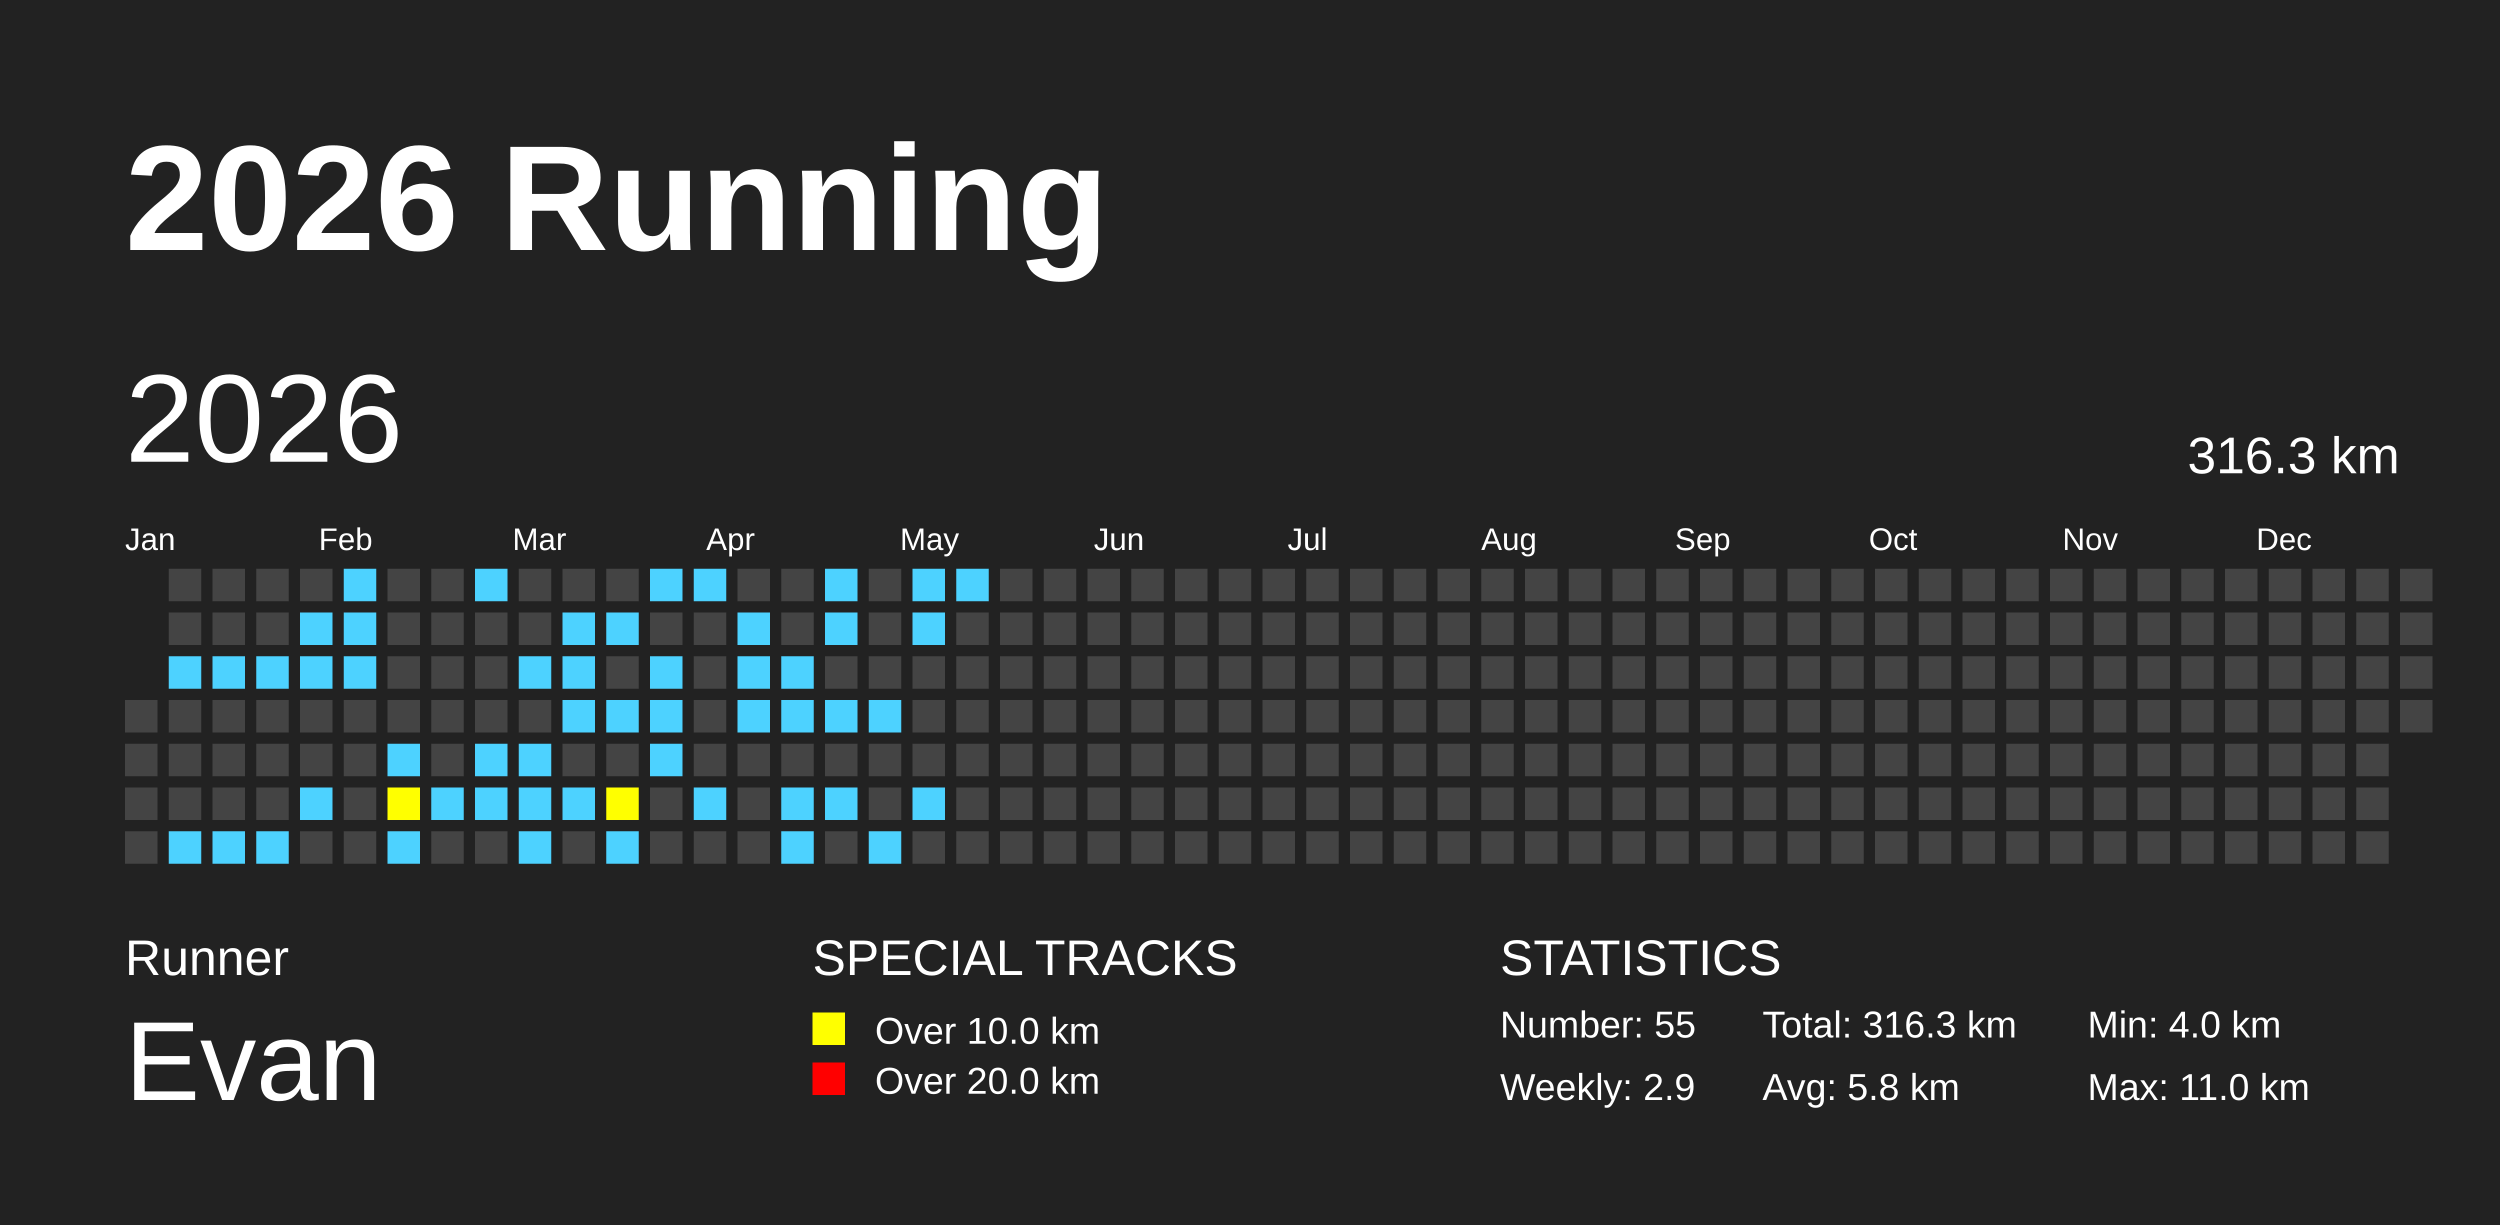
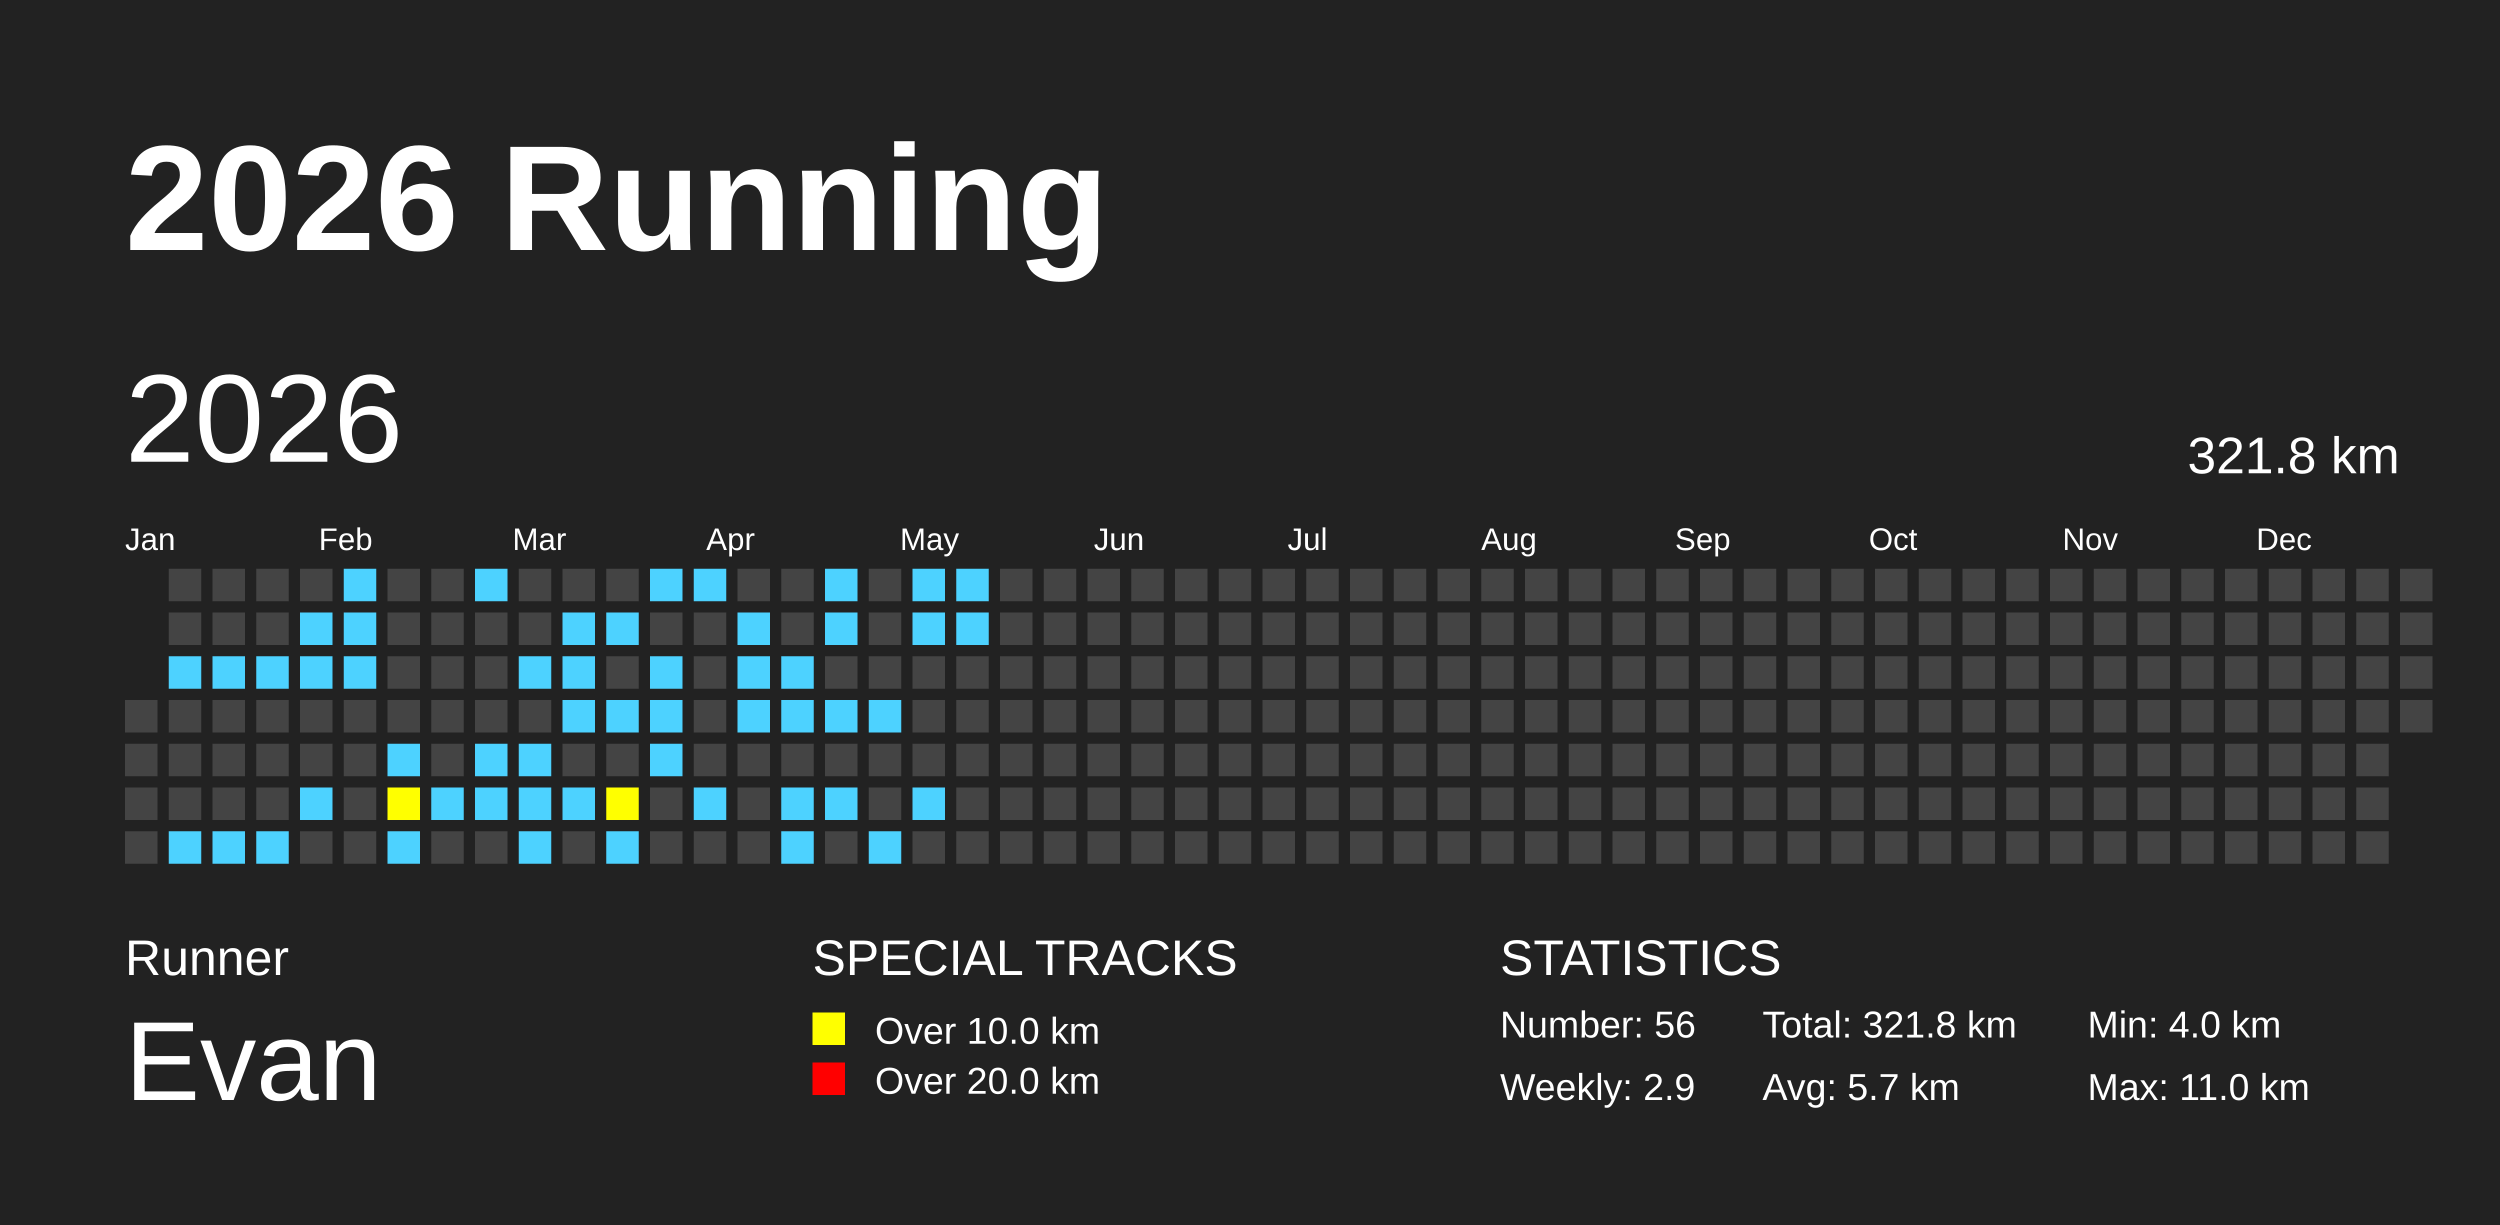
<svg xmlns="http://www.w3.org/2000/svg" baseProfile="full" height="98mm" version="1.1" viewBox="0,0,200,98" width="200mm">
  <defs />
  <rect fill="#222222" height="98" width="200" x="0" y="0" />
  <text fill="#FFFFFF" style="font-size:12px; font-family:Arial; font-weight:bold;" x="10" y="20">2026 Running</text>
  <text fill="#FFFFFF" style="font-size:4px; font-family:Arial" x="10" y="78">Runner</text>
  <text fill="#FFFFFF" style="font-size:9px; font-family:Arial" x="10" y="88">Evan</text>
  <text fill="#FFFFFF" style="font-size:4px; font-family:Arial" x="65" y="78">SPECIAL TRACKS</text>
  <rect fill="yellow" height="2.6" width="2.6" x="65" y="81" />
  <text fill="#FFFFFF" style="font-size:3px; font-family:Arial" x="70" y="83.5">Over 10.0 km</text>
  <rect fill="red" height="2.6" width="2.6" x="65" y="85" />
  <text fill="#FFFFFF" style="font-size:3px; font-family:Arial" x="70" y="87.5">Over 20.0 km</text>
  <text fill="#FFFFFF" style="font-size:4px; font-family:Arial" x="120" y="78">STATISTICS</text>
-   <text fill="#FFFFFF" style="font-size:3px; font-family:Arial" x="120" y="83">Number: 55</text>
+   <text fill="#FFFFFF" style="font-size:3px; font-family:Arial" x="120" y="83">Number: 56</text>
  <text fill="#FFFFFF" style="font-size:3px; font-family:Arial" x="120" y="88">Weekly: 2.9</text>
-   <text fill="#FFFFFF" style="font-size:3px; font-family:Arial" x="141" y="83">Total: 316.3 km</text>
-   <text fill="#FFFFFF" style="font-size:3px; font-family:Arial" x="141" y="88">Avg: 5.8 km</text>
+   <text fill="#FFFFFF" style="font-size:3px; font-family:Arial" x="141" y="83">Total: 321.8 km</text>
+   <text fill="#FFFFFF" style="font-size:3px; font-family:Arial" x="141" y="88">Avg: 5.7 km</text>
  <text fill="#FFFFFF" style="font-size:3px; font-family:Arial" x="167" y="83">Min: 4.0 km</text>
  <text fill="#FFFFFF" style="font-size:3px; font-family:Arial" x="167" y="88">Max: 11.0 km</text>
  <text dominant-baseline="hanging" fill="#FFFFFF" style="font-size:10.0px; font-family:Arial;" x="10" y="30">2026</text>
-   <text dominant-baseline="hanging" fill="#FFFFFF" style="font-size:4.125px; font-family:Arial;" x="175" y="35">316.3 km</text>
+   <text dominant-baseline="hanging" fill="#FFFFFF" style="font-size:4.125px; font-family:Arial;" x="175" y="35">321.8 km</text>
  <text fill="#FFFFFF" style="font-size:2.5px; font-family:Arial" x="10.0" y="44">Jan</text>
  <text fill="#FFFFFF" style="font-size:2.5px; font-family:Arial" x="25.5" y="44">Feb</text>
  <text fill="#FFFFFF" style="font-size:2.5px; font-family:Arial" x="41.0" y="44">Mar</text>
  <text fill="#FFFFFF" style="font-size:2.5px; font-family:Arial" x="56.5" y="44">Apr</text>
  <text fill="#FFFFFF" style="font-size:2.5px; font-family:Arial" x="72.0" y="44">May</text>
  <text fill="#FFFFFF" style="font-size:2.5px; font-family:Arial" x="87.5" y="44">Jun</text>
  <text fill="#FFFFFF" style="font-size:2.5px; font-family:Arial" x="103.0" y="44">Jul</text>
  <text fill="#FFFFFF" style="font-size:2.5px; font-family:Arial" x="118.5" y="44">Aug</text>
  <text fill="#FFFFFF" style="font-size:2.5px; font-family:Arial" x="134.0" y="44">Sep</text>
  <text fill="#FFFFFF" style="font-size:2.5px; font-family:Arial" x="149.5" y="44">Oct</text>
  <text fill="#FFFFFF" style="font-size:2.5px; font-family:Arial" x="165.0" y="44">Nov</text>
  <text fill="#FFFFFF" style="font-size:2.5px; font-family:Arial" x="180.5" y="44">Dec</text>
  <rect fill="#444444" height="2.6" width="2.6" x="10.0" y="56.0" />
  <rect fill="#444444" height="2.6" width="2.6" x="10.0" y="59.5" />
  <rect fill="#444444" height="2.6" width="2.6" x="10.0" y="63.0" />
  <rect fill="#444444" height="2.6" width="2.6" x="10.0" y="66.5" />
  <rect fill="#444444" height="2.6" width="2.6" x="13.5" y="45.5" />
  <rect fill="#444444" height="2.6" width="2.6" x="13.5" y="49.0" />
  <rect fill="#4DD2FF" height="2.6" width="2.6" x="13.5" y="52.5" />
  <rect fill="#444444" height="2.6" width="2.6" x="13.5" y="56.0" />
  <rect fill="#444444" height="2.6" width="2.6" x="13.5" y="59.5" />
  <rect fill="#444444" height="2.6" width="2.6" x="13.5" y="63.0" />
  <rect fill="#4DD2FF" height="2.6" width="2.6" x="13.5" y="66.5" />
  <rect fill="#444444" height="2.6" width="2.6" x="17.0" y="45.5" />
  <rect fill="#444444" height="2.6" width="2.6" x="17.0" y="49.0" />
  <rect fill="#4DD2FF" height="2.6" width="2.6" x="17.0" y="52.5" />
  <rect fill="#444444" height="2.6" width="2.6" x="17.0" y="56.0" />
  <rect fill="#444444" height="2.6" width="2.6" x="17.0" y="59.5" />
  <rect fill="#444444" height="2.6" width="2.6" x="17.0" y="63.0" />
  <rect fill="#4DD2FF" height="2.6" width="2.6" x="17.0" y="66.5" />
  <rect fill="#444444" height="2.6" width="2.6" x="20.5" y="45.5" />
  <rect fill="#444444" height="2.6" width="2.6" x="20.5" y="49.0" />
  <rect fill="#4DD2FF" height="2.6" width="2.6" x="20.5" y="52.5" />
  <rect fill="#444444" height="2.6" width="2.6" x="20.5" y="56.0" />
  <rect fill="#444444" height="2.6" width="2.6" x="20.5" y="59.5" />
  <rect fill="#444444" height="2.6" width="2.6" x="20.5" y="63.0" />
  <rect fill="#4DD2FF" height="2.6" width="2.6" x="20.5" y="66.5" />
  <rect fill="#444444" height="2.6" width="2.6" x="24.0" y="45.5" />
  <rect fill="#4DD2FF" height="2.6" width="2.6" x="24.0" y="49.0" />
  <rect fill="#4DD2FF" height="2.6" width="2.6" x="24.0" y="52.5" />
  <rect fill="#444444" height="2.6" width="2.6" x="24.0" y="56.0" />
  <rect fill="#444444" height="2.6" width="2.6" x="24.0" y="59.5" />
  <rect fill="#4DD2FF" height="2.6" width="2.6" x="24.0" y="63.0" />
  <rect fill="#444444" height="2.6" width="2.6" x="24.0" y="66.5" />
  <rect fill="#4DD2FF" height="2.6" width="2.6" x="27.5" y="45.5" />
  <rect fill="#4DD2FF" height="2.6" width="2.6" x="27.5" y="49.0" />
  <rect fill="#4DD2FF" height="2.6" width="2.6" x="27.5" y="52.5" />
  <rect fill="#444444" height="2.6" width="2.6" x="27.5" y="56.0" />
  <rect fill="#444444" height="2.6" width="2.6" x="27.5" y="59.5" />
  <rect fill="#444444" height="2.6" width="2.6" x="27.5" y="63.0" />
  <rect fill="#444444" height="2.6" width="2.6" x="27.5" y="66.5" />
  <rect fill="#444444" height="2.6" width="2.6" x="31.0" y="45.5" />
  <rect fill="#444444" height="2.6" width="2.6" x="31.0" y="49.0" />
  <rect fill="#444444" height="2.6" width="2.6" x="31.0" y="52.5" />
  <rect fill="#444444" height="2.6" width="2.6" x="31.0" y="56.0" />
  <rect fill="#4DD2FF" height="2.6" width="2.6" x="31.0" y="59.5" />
  <rect fill="yellow" height="2.6" width="2.6" x="31.0" y="63.0" />
  <rect fill="#4DD2FF" height="2.6" width="2.6" x="31.0" y="66.5" />
  <rect fill="#444444" height="2.6" width="2.6" x="34.5" y="45.5" />
  <rect fill="#444444" height="2.6" width="2.6" x="34.5" y="49.0" />
  <rect fill="#444444" height="2.6" width="2.6" x="34.5" y="52.5" />
  <rect fill="#444444" height="2.6" width="2.6" x="34.5" y="56.0" />
  <rect fill="#444444" height="2.6" width="2.6" x="34.5" y="59.5" />
  <rect fill="#4DD2FF" height="2.6" width="2.6" x="34.5" y="63.0" />
  <rect fill="#444444" height="2.6" width="2.6" x="34.5" y="66.5" />
  <rect fill="#4DD2FF" height="2.6" width="2.6" x="38.0" y="45.5" />
  <rect fill="#444444" height="2.6" width="2.6" x="38.0" y="49.0" />
  <rect fill="#444444" height="2.6" width="2.6" x="38.0" y="52.5" />
  <rect fill="#444444" height="2.6" width="2.6" x="38.0" y="56.0" />
  <rect fill="#4DD2FF" height="2.6" width="2.6" x="38.0" y="59.5" />
  <rect fill="#4DD2FF" height="2.6" width="2.6" x="38.0" y="63.0" />
  <rect fill="#444444" height="2.6" width="2.6" x="38.0" y="66.5" />
  <rect fill="#444444" height="2.6" width="2.6" x="41.5" y="45.5" />
  <rect fill="#444444" height="2.6" width="2.6" x="41.5" y="49.0" />
  <rect fill="#4DD2FF" height="2.6" width="2.6" x="41.5" y="52.5" />
  <rect fill="#444444" height="2.6" width="2.6" x="41.5" y="56.0" />
  <rect fill="#4DD2FF" height="2.6" width="2.6" x="41.5" y="59.5" />
  <rect fill="#4DD2FF" height="2.6" width="2.6" x="41.5" y="63.0" />
  <rect fill="#4DD2FF" height="2.6" width="2.6" x="41.5" y="66.5" />
  <rect fill="#444444" height="2.6" width="2.6" x="45.0" y="45.5" />
  <rect fill="#4DD2FF" height="2.6" width="2.6" x="45.0" y="49.0" />
  <rect fill="#4DD2FF" height="2.6" width="2.6" x="45.0" y="52.5" />
  <rect fill="#4DD2FF" height="2.6" width="2.6" x="45.0" y="56.0" />
  <rect fill="#444444" height="2.6" width="2.6" x="45.0" y="59.5" />
  <rect fill="#4DD2FF" height="2.6" width="2.6" x="45.0" y="63.0" />
  <rect fill="#444444" height="2.6" width="2.6" x="45.0" y="66.5" />
  <rect fill="#444444" height="2.6" width="2.6" x="48.5" y="45.5" />
  <rect fill="#4DD2FF" height="2.6" width="2.6" x="48.5" y="49.0" />
  <rect fill="#444444" height="2.6" width="2.6" x="48.5" y="52.5" />
  <rect fill="#4DD2FF" height="2.6" width="2.6" x="48.5" y="56.0" />
  <rect fill="#444444" height="2.6" width="2.6" x="48.5" y="59.5" />
  <rect fill="yellow" height="2.6" width="2.6" x="48.5" y="63.0" />
  <rect fill="#4DD2FF" height="2.6" width="2.6" x="48.5" y="66.5" />
  <rect fill="#4DD2FF" height="2.6" width="2.6" x="52.0" y="45.5" />
  <rect fill="#444444" height="2.6" width="2.6" x="52.0" y="49.0" />
  <rect fill="#4DD2FF" height="2.6" width="2.6" x="52.0" y="52.5" />
  <rect fill="#4DD2FF" height="2.6" width="2.6" x="52.0" y="56.0" />
  <rect fill="#4DD2FF" height="2.6" width="2.6" x="52.0" y="59.5" />
  <rect fill="#444444" height="2.6" width="2.6" x="52.0" y="63.0" />
  <rect fill="#444444" height="2.6" width="2.6" x="52.0" y="66.5" />
  <rect fill="#4DD2FF" height="2.6" width="2.6" x="55.5" y="45.5" />
  <rect fill="#444444" height="2.6" width="2.6" x="55.5" y="49.0" />
  <rect fill="#444444" height="2.6" width="2.6" x="55.5" y="52.5" />
  <rect fill="#444444" height="2.6" width="2.6" x="55.5" y="56.0" />
  <rect fill="#444444" height="2.6" width="2.6" x="55.5" y="59.5" />
  <rect fill="#4DD2FF" height="2.6" width="2.6" x="55.5" y="63.0" />
  <rect fill="#444444" height="2.6" width="2.6" x="55.5" y="66.5" />
  <rect fill="#444444" height="2.6" width="2.6" x="59.0" y="45.5" />
  <rect fill="#4DD2FF" height="2.6" width="2.6" x="59.0" y="49.0" />
  <rect fill="#4DD2FF" height="2.6" width="2.6" x="59.0" y="52.5" />
  <rect fill="#4DD2FF" height="2.6" width="2.6" x="59.0" y="56.0" />
  <rect fill="#444444" height="2.6" width="2.6" x="59.0" y="59.5" />
  <rect fill="#444444" height="2.6" width="2.6" x="59.0" y="63.0" />
  <rect fill="#444444" height="2.6" width="2.6" x="59.0" y="66.5" />
  <rect fill="#444444" height="2.6" width="2.6" x="62.5" y="45.5" />
  <rect fill="#444444" height="2.6" width="2.6" x="62.5" y="49.0" />
  <rect fill="#4DD2FF" height="2.6" width="2.6" x="62.5" y="52.5" />
  <rect fill="#4DD2FF" height="2.6" width="2.6" x="62.5" y="56.0" />
  <rect fill="#444444" height="2.6" width="2.6" x="62.5" y="59.5" />
  <rect fill="#4DD2FF" height="2.6" width="2.6" x="62.5" y="63.0" />
  <rect fill="#4DD2FF" height="2.6" width="2.6" x="62.5" y="66.5" />
  <rect fill="#4DD2FF" height="2.6" width="2.6" x="66.0" y="45.5" />
  <rect fill="#4DD2FF" height="2.6" width="2.6" x="66.0" y="49.0" />
  <rect fill="#444444" height="2.6" width="2.6" x="66.0" y="52.5" />
  <rect fill="#4DD2FF" height="2.6" width="2.6" x="66.0" y="56.0" />
  <rect fill="#444444" height="2.6" width="2.6" x="66.0" y="59.5" />
  <rect fill="#4DD2FF" height="2.6" width="2.6" x="66.0" y="63.0" />
  <rect fill="#444444" height="2.6" width="2.6" x="66.0" y="66.5" />
  <rect fill="#444444" height="2.6" width="2.6" x="69.5" y="45.5" />
  <rect fill="#444444" height="2.6" width="2.6" x="69.5" y="49.0" />
  <rect fill="#444444" height="2.6" width="2.6" x="69.5" y="52.5" />
  <rect fill="#4DD2FF" height="2.6" width="2.6" x="69.5" y="56.0" />
  <rect fill="#444444" height="2.6" width="2.6" x="69.5" y="59.5" />
  <rect fill="#444444" height="2.6" width="2.6" x="69.5" y="63.0" />
  <rect fill="#4DD2FF" height="2.6" width="2.6" x="69.5" y="66.5" />
  <rect fill="#4DD2FF" height="2.6" width="2.6" x="73.0" y="45.5" />
  <rect fill="#4DD2FF" height="2.6" width="2.6" x="73.0" y="49.0" />
  <rect fill="#444444" height="2.6" width="2.6" x="73.0" y="52.5" />
  <rect fill="#444444" height="2.6" width="2.6" x="73.0" y="56.0" />
  <rect fill="#444444" height="2.6" width="2.6" x="73.0" y="59.5" />
  <rect fill="#4DD2FF" height="2.6" width="2.6" x="73.0" y="63.0" />
  <rect fill="#444444" height="2.6" width="2.6" x="73.0" y="66.5" />
  <rect fill="#4DD2FF" height="2.6" width="2.6" x="76.5" y="45.5" />
-   <rect fill="#444444" height="2.6" width="2.6" x="76.5" y="49.0" />
+   <rect fill="#4DD2FF" height="2.6" width="2.6" x="76.5" y="49.0" />
  <rect fill="#444444" height="2.6" width="2.6" x="76.5" y="52.5" />
  <rect fill="#444444" height="2.6" width="2.6" x="76.5" y="56.0" />
  <rect fill="#444444" height="2.6" width="2.6" x="76.5" y="59.5" />
  <rect fill="#444444" height="2.6" width="2.6" x="76.5" y="63.0" />
  <rect fill="#444444" height="2.6" width="2.6" x="76.5" y="66.5" />
  <rect fill="#444444" height="2.6" width="2.6" x="80.0" y="45.5" />
  <rect fill="#444444" height="2.6" width="2.6" x="80.0" y="49.0" />
  <rect fill="#444444" height="2.6" width="2.6" x="80.0" y="52.5" />
  <rect fill="#444444" height="2.6" width="2.6" x="80.0" y="56.0" />
  <rect fill="#444444" height="2.6" width="2.6" x="80.0" y="59.5" />
  <rect fill="#444444" height="2.6" width="2.6" x="80.0" y="63.0" />
  <rect fill="#444444" height="2.6" width="2.6" x="80.0" y="66.5" />
  <rect fill="#444444" height="2.6" width="2.6" x="83.5" y="45.5" />
  <rect fill="#444444" height="2.6" width="2.6" x="83.5" y="49.0" />
  <rect fill="#444444" height="2.6" width="2.6" x="83.5" y="52.5" />
  <rect fill="#444444" height="2.6" width="2.6" x="83.5" y="56.0" />
  <rect fill="#444444" height="2.6" width="2.6" x="83.5" y="59.5" />
  <rect fill="#444444" height="2.6" width="2.6" x="83.5" y="63.0" />
  <rect fill="#444444" height="2.6" width="2.6" x="83.5" y="66.5" />
  <rect fill="#444444" height="2.6" width="2.6" x="87.0" y="45.5" />
  <rect fill="#444444" height="2.6" width="2.6" x="87.0" y="49.0" />
  <rect fill="#444444" height="2.6" width="2.6" x="87.0" y="52.5" />
  <rect fill="#444444" height="2.6" width="2.6" x="87.0" y="56.0" />
  <rect fill="#444444" height="2.6" width="2.6" x="87.0" y="59.5" />
  <rect fill="#444444" height="2.6" width="2.6" x="87.0" y="63.0" />
  <rect fill="#444444" height="2.6" width="2.6" x="87.0" y="66.5" />
  <rect fill="#444444" height="2.6" width="2.6" x="90.5" y="45.5" />
  <rect fill="#444444" height="2.6" width="2.6" x="90.5" y="49.0" />
  <rect fill="#444444" height="2.6" width="2.6" x="90.5" y="52.5" />
  <rect fill="#444444" height="2.6" width="2.6" x="90.5" y="56.0" />
  <rect fill="#444444" height="2.6" width="2.6" x="90.5" y="59.5" />
  <rect fill="#444444" height="2.6" width="2.6" x="90.5" y="63.0" />
  <rect fill="#444444" height="2.6" width="2.6" x="90.5" y="66.5" />
  <rect fill="#444444" height="2.6" width="2.6" x="94.0" y="45.5" />
  <rect fill="#444444" height="2.6" width="2.6" x="94.0" y="49.0" />
  <rect fill="#444444" height="2.6" width="2.6" x="94.0" y="52.5" />
  <rect fill="#444444" height="2.6" width="2.6" x="94.0" y="56.0" />
  <rect fill="#444444" height="2.6" width="2.6" x="94.0" y="59.5" />
  <rect fill="#444444" height="2.6" width="2.6" x="94.0" y="63.0" />
  <rect fill="#444444" height="2.6" width="2.6" x="94.0" y="66.5" />
  <rect fill="#444444" height="2.6" width="2.6" x="97.5" y="45.5" />
  <rect fill="#444444" height="2.6" width="2.6" x="97.5" y="49.0" />
  <rect fill="#444444" height="2.6" width="2.6" x="97.5" y="52.5" />
  <rect fill="#444444" height="2.6" width="2.6" x="97.5" y="56.0" />
  <rect fill="#444444" height="2.6" width="2.6" x="97.5" y="59.5" />
  <rect fill="#444444" height="2.6" width="2.6" x="97.5" y="63.0" />
  <rect fill="#444444" height="2.6" width="2.6" x="97.5" y="66.5" />
  <rect fill="#444444" height="2.6" width="2.6" x="101.0" y="45.5" />
  <rect fill="#444444" height="2.6" width="2.6" x="101.0" y="49.0" />
  <rect fill="#444444" height="2.6" width="2.6" x="101.0" y="52.5" />
  <rect fill="#444444" height="2.6" width="2.6" x="101.0" y="56.0" />
  <rect fill="#444444" height="2.6" width="2.6" x="101.0" y="59.5" />
  <rect fill="#444444" height="2.6" width="2.6" x="101.0" y="63.0" />
  <rect fill="#444444" height="2.6" width="2.6" x="101.0" y="66.5" />
  <rect fill="#444444" height="2.6" width="2.6" x="104.5" y="45.5" />
  <rect fill="#444444" height="2.6" width="2.6" x="104.5" y="49.0" />
  <rect fill="#444444" height="2.6" width="2.6" x="104.5" y="52.5" />
  <rect fill="#444444" height="2.6" width="2.6" x="104.5" y="56.0" />
  <rect fill="#444444" height="2.6" width="2.6" x="104.5" y="59.5" />
  <rect fill="#444444" height="2.6" width="2.6" x="104.5" y="63.0" />
  <rect fill="#444444" height="2.6" width="2.6" x="104.5" y="66.5" />
  <rect fill="#444444" height="2.6" width="2.6" x="108.0" y="45.5" />
  <rect fill="#444444" height="2.6" width="2.6" x="108.0" y="49.0" />
  <rect fill="#444444" height="2.6" width="2.6" x="108.0" y="52.5" />
  <rect fill="#444444" height="2.6" width="2.6" x="108.0" y="56.0" />
  <rect fill="#444444" height="2.6" width="2.6" x="108.0" y="59.5" />
  <rect fill="#444444" height="2.6" width="2.6" x="108.0" y="63.0" />
  <rect fill="#444444" height="2.6" width="2.6" x="108.0" y="66.5" />
  <rect fill="#444444" height="2.6" width="2.6" x="111.5" y="45.5" />
  <rect fill="#444444" height="2.6" width="2.6" x="111.5" y="49.0" />
  <rect fill="#444444" height="2.6" width="2.6" x="111.5" y="52.5" />
  <rect fill="#444444" height="2.6" width="2.6" x="111.5" y="56.0" />
  <rect fill="#444444" height="2.6" width="2.6" x="111.5" y="59.5" />
  <rect fill="#444444" height="2.6" width="2.6" x="111.5" y="63.0" />
  <rect fill="#444444" height="2.6" width="2.6" x="111.5" y="66.5" />
  <rect fill="#444444" height="2.6" width="2.6" x="115.0" y="45.5" />
  <rect fill="#444444" height="2.6" width="2.6" x="115.0" y="49.0" />
  <rect fill="#444444" height="2.6" width="2.6" x="115.0" y="52.5" />
  <rect fill="#444444" height="2.6" width="2.6" x="115.0" y="56.0" />
  <rect fill="#444444" height="2.6" width="2.6" x="115.0" y="59.5" />
  <rect fill="#444444" height="2.6" width="2.6" x="115.0" y="63.0" />
  <rect fill="#444444" height="2.6" width="2.6" x="115.0" y="66.5" />
  <rect fill="#444444" height="2.6" width="2.6" x="118.5" y="45.5" />
  <rect fill="#444444" height="2.6" width="2.6" x="118.5" y="49.0" />
  <rect fill="#444444" height="2.6" width="2.6" x="118.5" y="52.5" />
  <rect fill="#444444" height="2.6" width="2.6" x="118.5" y="56.0" />
  <rect fill="#444444" height="2.6" width="2.6" x="118.5" y="59.5" />
  <rect fill="#444444" height="2.6" width="2.6" x="118.5" y="63.0" />
  <rect fill="#444444" height="2.6" width="2.6" x="118.5" y="66.5" />
  <rect fill="#444444" height="2.6" width="2.6" x="122.0" y="45.5" />
  <rect fill="#444444" height="2.6" width="2.6" x="122.0" y="49.0" />
  <rect fill="#444444" height="2.6" width="2.6" x="122.0" y="52.5" />
  <rect fill="#444444" height="2.6" width="2.6" x="122.0" y="56.0" />
  <rect fill="#444444" height="2.6" width="2.6" x="122.0" y="59.5" />
  <rect fill="#444444" height="2.6" width="2.6" x="122.0" y="63.0" />
  <rect fill="#444444" height="2.6" width="2.6" x="122.0" y="66.5" />
  <rect fill="#444444" height="2.6" width="2.6" x="125.5" y="45.5" />
  <rect fill="#444444" height="2.6" width="2.6" x="125.5" y="49.0" />
  <rect fill="#444444" height="2.6" width="2.6" x="125.5" y="52.5" />
  <rect fill="#444444" height="2.6" width="2.6" x="125.5" y="56.0" />
  <rect fill="#444444" height="2.6" width="2.6" x="125.5" y="59.5" />
  <rect fill="#444444" height="2.6" width="2.6" x="125.5" y="63.0" />
  <rect fill="#444444" height="2.6" width="2.6" x="125.5" y="66.5" />
  <rect fill="#444444" height="2.6" width="2.6" x="129.0" y="45.5" />
  <rect fill="#444444" height="2.6" width="2.6" x="129.0" y="49.0" />
  <rect fill="#444444" height="2.6" width="2.6" x="129.0" y="52.5" />
  <rect fill="#444444" height="2.6" width="2.6" x="129.0" y="56.0" />
  <rect fill="#444444" height="2.6" width="2.6" x="129.0" y="59.5" />
  <rect fill="#444444" height="2.6" width="2.6" x="129.0" y="63.0" />
  <rect fill="#444444" height="2.6" width="2.6" x="129.0" y="66.5" />
  <rect fill="#444444" height="2.6" width="2.6" x="132.5" y="45.5" />
  <rect fill="#444444" height="2.6" width="2.6" x="132.5" y="49.0" />
  <rect fill="#444444" height="2.6" width="2.6" x="132.5" y="52.5" />
  <rect fill="#444444" height="2.6" width="2.6" x="132.5" y="56.0" />
  <rect fill="#444444" height="2.6" width="2.6" x="132.5" y="59.5" />
  <rect fill="#444444" height="2.6" width="2.6" x="132.5" y="63.0" />
  <rect fill="#444444" height="2.6" width="2.6" x="132.5" y="66.5" />
  <rect fill="#444444" height="2.6" width="2.6" x="136.0" y="45.5" />
  <rect fill="#444444" height="2.6" width="2.6" x="136.0" y="49.0" />
  <rect fill="#444444" height="2.6" width="2.6" x="136.0" y="52.5" />
  <rect fill="#444444" height="2.6" width="2.6" x="136.0" y="56.0" />
  <rect fill="#444444" height="2.6" width="2.6" x="136.0" y="59.5" />
  <rect fill="#444444" height="2.6" width="2.6" x="136.0" y="63.0" />
  <rect fill="#444444" height="2.6" width="2.6" x="136.0" y="66.5" />
  <rect fill="#444444" height="2.6" width="2.6" x="139.5" y="45.5" />
  <rect fill="#444444" height="2.6" width="2.6" x="139.5" y="49.0" />
  <rect fill="#444444" height="2.6" width="2.6" x="139.5" y="52.5" />
  <rect fill="#444444" height="2.6" width="2.6" x="139.5" y="56.0" />
  <rect fill="#444444" height="2.6" width="2.6" x="139.5" y="59.5" />
  <rect fill="#444444" height="2.6" width="2.6" x="139.5" y="63.0" />
  <rect fill="#444444" height="2.6" width="2.6" x="139.5" y="66.5" />
  <rect fill="#444444" height="2.6" width="2.6" x="143.0" y="45.5" />
  <rect fill="#444444" height="2.6" width="2.6" x="143.0" y="49.0" />
  <rect fill="#444444" height="2.6" width="2.6" x="143.0" y="52.5" />
  <rect fill="#444444" height="2.6" width="2.6" x="143.0" y="56.0" />
  <rect fill="#444444" height="2.6" width="2.6" x="143.0" y="59.5" />
  <rect fill="#444444" height="2.6" width="2.6" x="143.0" y="63.0" />
  <rect fill="#444444" height="2.6" width="2.6" x="143.0" y="66.5" />
  <rect fill="#444444" height="2.6" width="2.6" x="146.5" y="45.5" />
  <rect fill="#444444" height="2.6" width="2.6" x="146.5" y="49.0" />
  <rect fill="#444444" height="2.6" width="2.6" x="146.5" y="52.5" />
  <rect fill="#444444" height="2.6" width="2.6" x="146.5" y="56.0" />
  <rect fill="#444444" height="2.6" width="2.6" x="146.5" y="59.5" />
  <rect fill="#444444" height="2.6" width="2.6" x="146.5" y="63.0" />
  <rect fill="#444444" height="2.6" width="2.6" x="146.5" y="66.5" />
  <rect fill="#444444" height="2.6" width="2.6" x="150.0" y="45.5" />
  <rect fill="#444444" height="2.6" width="2.6" x="150.0" y="49.0" />
  <rect fill="#444444" height="2.6" width="2.6" x="150.0" y="52.5" />
  <rect fill="#444444" height="2.6" width="2.6" x="150.0" y="56.0" />
  <rect fill="#444444" height="2.6" width="2.6" x="150.0" y="59.5" />
  <rect fill="#444444" height="2.6" width="2.6" x="150.0" y="63.0" />
  <rect fill="#444444" height="2.6" width="2.6" x="150.0" y="66.5" />
  <rect fill="#444444" height="2.6" width="2.6" x="153.5" y="45.5" />
  <rect fill="#444444" height="2.6" width="2.6" x="153.5" y="49.0" />
  <rect fill="#444444" height="2.6" width="2.6" x="153.5" y="52.5" />
  <rect fill="#444444" height="2.6" width="2.6" x="153.5" y="56.0" />
  <rect fill="#444444" height="2.6" width="2.6" x="153.5" y="59.5" />
  <rect fill="#444444" height="2.6" width="2.6" x="153.5" y="63.0" />
  <rect fill="#444444" height="2.6" width="2.6" x="153.5" y="66.5" />
  <rect fill="#444444" height="2.6" width="2.6" x="157.0" y="45.5" />
  <rect fill="#444444" height="2.6" width="2.6" x="157.0" y="49.0" />
  <rect fill="#444444" height="2.6" width="2.6" x="157.0" y="52.5" />
  <rect fill="#444444" height="2.6" width="2.6" x="157.0" y="56.0" />
  <rect fill="#444444" height="2.6" width="2.6" x="157.0" y="59.5" />
  <rect fill="#444444" height="2.6" width="2.6" x="157.0" y="63.0" />
  <rect fill="#444444" height="2.6" width="2.6" x="157.0" y="66.5" />
  <rect fill="#444444" height="2.6" width="2.6" x="160.5" y="45.5" />
  <rect fill="#444444" height="2.6" width="2.6" x="160.5" y="49.0" />
  <rect fill="#444444" height="2.6" width="2.6" x="160.5" y="52.5" />
  <rect fill="#444444" height="2.6" width="2.6" x="160.5" y="56.0" />
  <rect fill="#444444" height="2.6" width="2.6" x="160.5" y="59.5" />
  <rect fill="#444444" height="2.6" width="2.6" x="160.5" y="63.0" />
  <rect fill="#444444" height="2.6" width="2.6" x="160.5" y="66.5" />
  <rect fill="#444444" height="2.6" width="2.6" x="164.0" y="45.5" />
  <rect fill="#444444" height="2.6" width="2.6" x="164.0" y="49.0" />
  <rect fill="#444444" height="2.6" width="2.6" x="164.0" y="52.5" />
  <rect fill="#444444" height="2.6" width="2.6" x="164.0" y="56.0" />
  <rect fill="#444444" height="2.6" width="2.6" x="164.0" y="59.5" />
  <rect fill="#444444" height="2.6" width="2.6" x="164.0" y="63.0" />
  <rect fill="#444444" height="2.6" width="2.6" x="164.0" y="66.5" />
  <rect fill="#444444" height="2.6" width="2.6" x="167.5" y="45.5" />
  <rect fill="#444444" height="2.6" width="2.6" x="167.5" y="49.0" />
  <rect fill="#444444" height="2.6" width="2.6" x="167.5" y="52.5" />
  <rect fill="#444444" height="2.6" width="2.6" x="167.5" y="56.0" />
  <rect fill="#444444" height="2.6" width="2.6" x="167.5" y="59.5" />
  <rect fill="#444444" height="2.6" width="2.6" x="167.5" y="63.0" />
  <rect fill="#444444" height="2.6" width="2.6" x="167.5" y="66.5" />
  <rect fill="#444444" height="2.6" width="2.6" x="171.0" y="45.5" />
  <rect fill="#444444" height="2.6" width="2.6" x="171.0" y="49.0" />
  <rect fill="#444444" height="2.6" width="2.6" x="171.0" y="52.5" />
  <rect fill="#444444" height="2.6" width="2.6" x="171.0" y="56.0" />
  <rect fill="#444444" height="2.6" width="2.6" x="171.0" y="59.5" />
  <rect fill="#444444" height="2.6" width="2.6" x="171.0" y="63.0" />
  <rect fill="#444444" height="2.6" width="2.6" x="171.0" y="66.5" />
  <rect fill="#444444" height="2.6" width="2.6" x="174.5" y="45.5" />
  <rect fill="#444444" height="2.6" width="2.6" x="174.5" y="49.0" />
  <rect fill="#444444" height="2.6" width="2.6" x="174.5" y="52.5" />
  <rect fill="#444444" height="2.6" width="2.6" x="174.5" y="56.0" />
  <rect fill="#444444" height="2.6" width="2.6" x="174.5" y="59.5" />
  <rect fill="#444444" height="2.6" width="2.6" x="174.5" y="63.0" />
  <rect fill="#444444" height="2.6" width="2.6" x="174.5" y="66.5" />
  <rect fill="#444444" height="2.6" width="2.6" x="178.0" y="45.5" />
  <rect fill="#444444" height="2.6" width="2.6" x="178.0" y="49.0" />
  <rect fill="#444444" height="2.6" width="2.6" x="178.0" y="52.5" />
  <rect fill="#444444" height="2.6" width="2.6" x="178.0" y="56.0" />
  <rect fill="#444444" height="2.6" width="2.6" x="178.0" y="59.5" />
  <rect fill="#444444" height="2.6" width="2.6" x="178.0" y="63.0" />
  <rect fill="#444444" height="2.6" width="2.6" x="178.0" y="66.5" />
  <rect fill="#444444" height="2.6" width="2.6" x="181.5" y="45.5" />
  <rect fill="#444444" height="2.6" width="2.6" x="181.5" y="49.0" />
  <rect fill="#444444" height="2.6" width="2.6" x="181.5" y="52.5" />
  <rect fill="#444444" height="2.6" width="2.6" x="181.5" y="56.0" />
  <rect fill="#444444" height="2.6" width="2.6" x="181.5" y="59.5" />
  <rect fill="#444444" height="2.6" width="2.6" x="181.5" y="63.0" />
  <rect fill="#444444" height="2.6" width="2.6" x="181.5" y="66.5" />
  <rect fill="#444444" height="2.6" width="2.6" x="185.0" y="45.5" />
  <rect fill="#444444" height="2.6" width="2.6" x="185.0" y="49.0" />
  <rect fill="#444444" height="2.6" width="2.6" x="185.0" y="52.5" />
  <rect fill="#444444" height="2.6" width="2.6" x="185.0" y="56.0" />
  <rect fill="#444444" height="2.6" width="2.6" x="185.0" y="59.5" />
  <rect fill="#444444" height="2.6" width="2.6" x="185.0" y="63.0" />
  <rect fill="#444444" height="2.6" width="2.6" x="185.0" y="66.5" />
  <rect fill="#444444" height="2.6" width="2.6" x="188.5" y="45.5" />
  <rect fill="#444444" height="2.6" width="2.6" x="188.5" y="49.0" />
  <rect fill="#444444" height="2.6" width="2.6" x="188.5" y="52.5" />
  <rect fill="#444444" height="2.6" width="2.6" x="188.5" y="56.0" />
  <rect fill="#444444" height="2.6" width="2.6" x="188.5" y="59.5" />
  <rect fill="#444444" height="2.6" width="2.6" x="188.5" y="63.0" />
  <rect fill="#444444" height="2.6" width="2.6" x="188.5" y="66.5" />
  <rect fill="#444444" height="2.6" width="2.6" x="192.0" y="45.5" />
  <rect fill="#444444" height="2.6" width="2.6" x="192.0" y="49.0" />
  <rect fill="#444444" height="2.6" width="2.6" x="192.0" y="52.5" />
  <rect fill="#444444" height="2.6" width="2.6" x="192.0" y="56.0" />
</svg>
